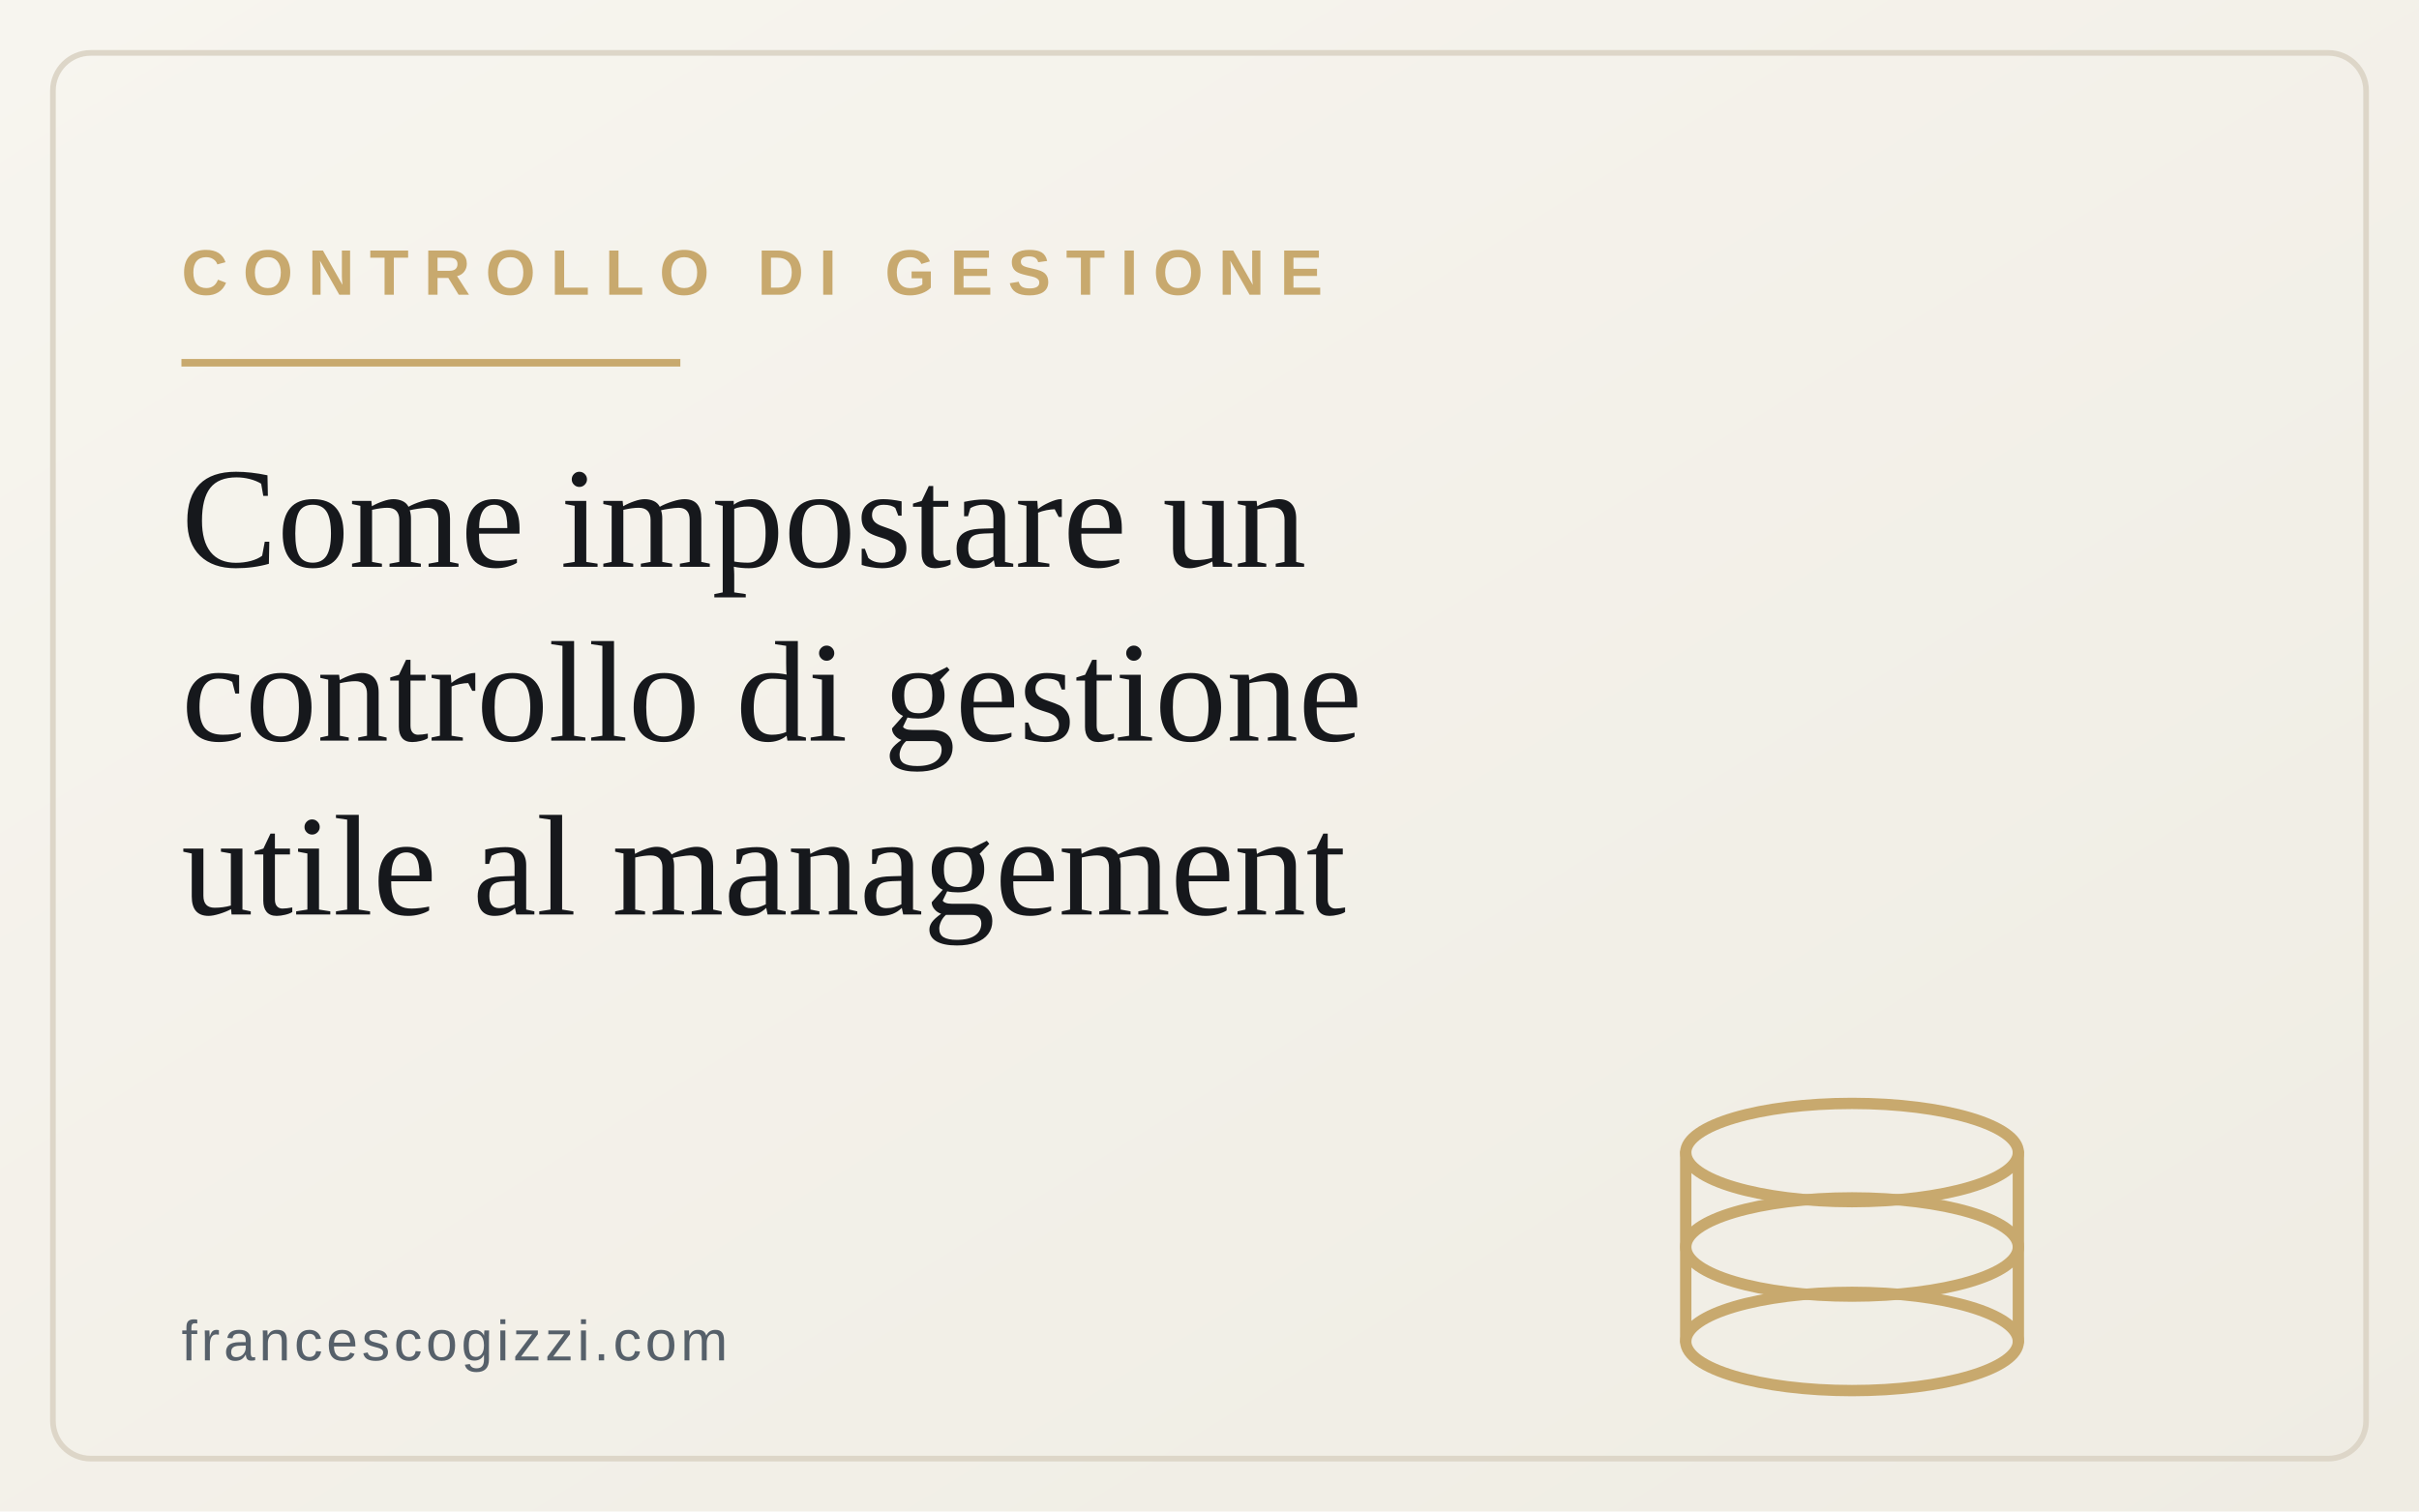
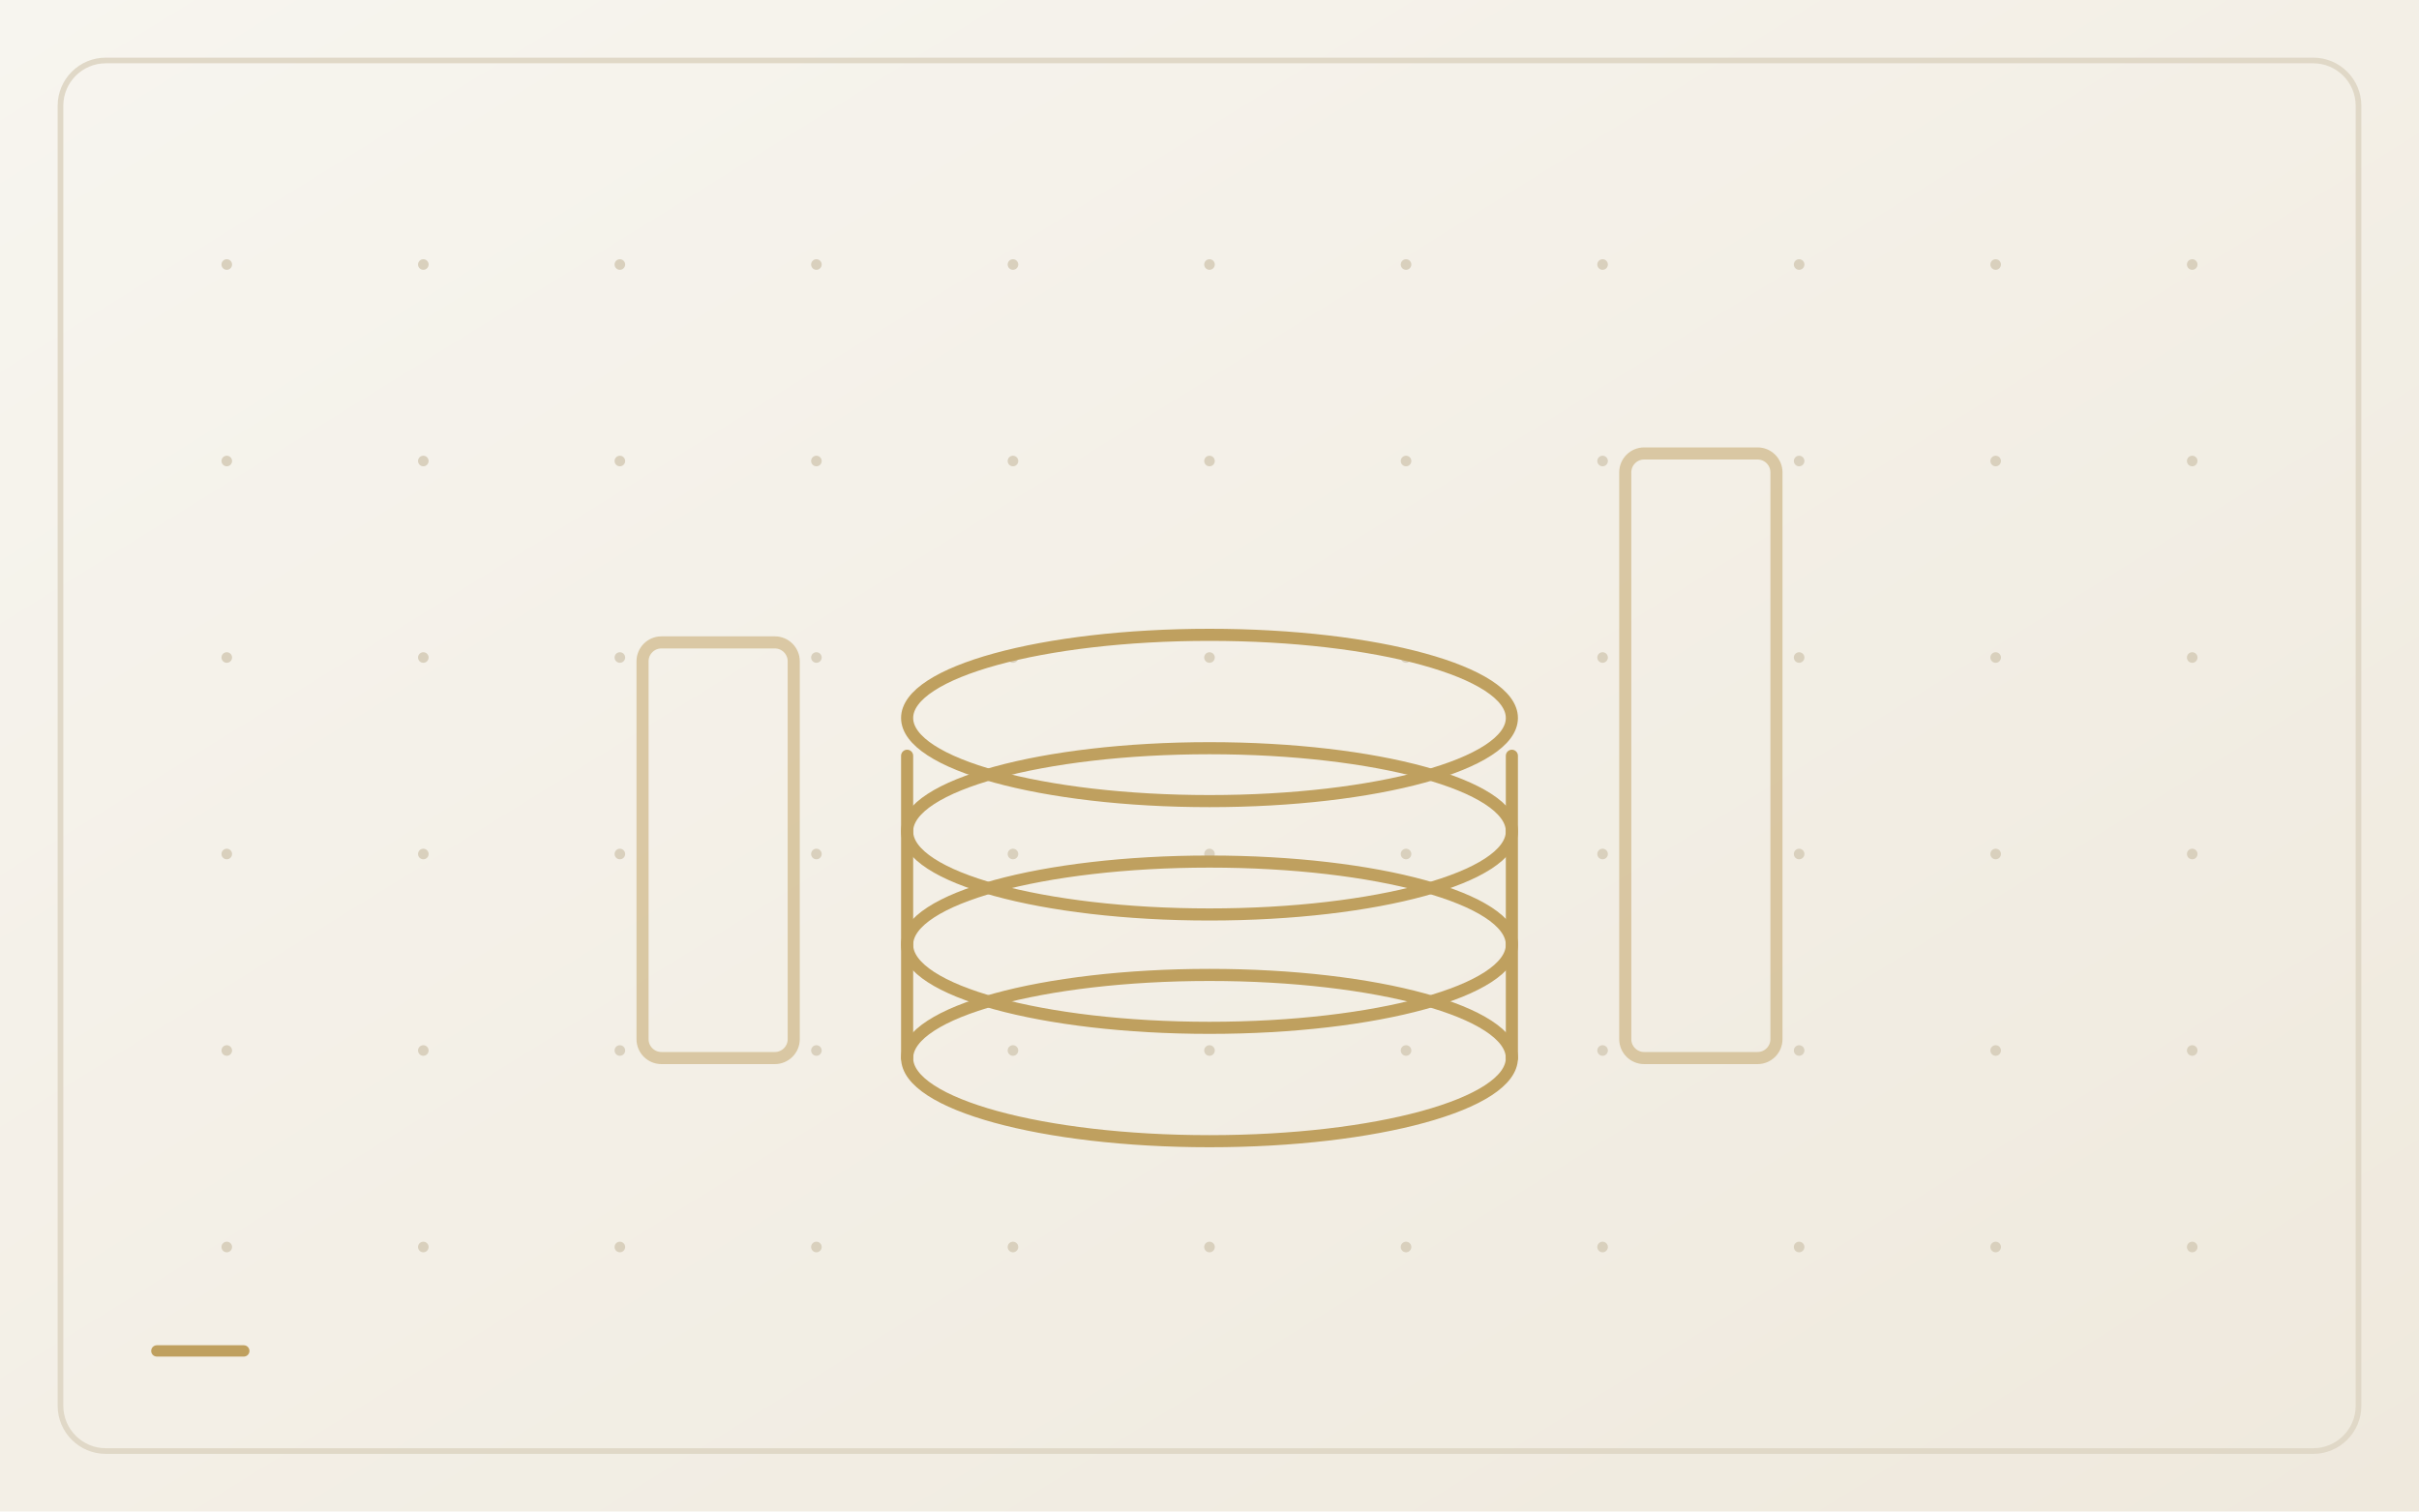
- <svg xmlns="http://www.w3.org/2000/svg" viewBox="0 0 640 400" width="640" height="400" role="img" aria-label="Come impostare un controllo di gestione utile al management">
+ <svg xmlns="http://www.w3.org/2000/svg" viewBox="0 0 640 400" width="640" height="400">
  <defs>
    <linearGradient id="bg" x1="0" y1="0" x2="1" y2="1">
      <stop offset="0" stop-color="#f7f5ef" />
-       <stop offset="1" stop-color="#efece3" />
+       <stop offset="1" stop-color="#efe9dd" />
    </linearGradient>
  </defs>
  <rect width="640" height="400" fill="url(#bg)" />
-   <rect x="14" y="14" width="612" height="372" fill="none" stroke="#ddd6c8" stroke-width="1.5" rx="10" />
-   <text x="48" y="78" font-family="Arial,Helvetica,sans-serif" font-size="17" font-weight="700" letter-spacing="4" fill="#c8a96e">CONTROLLO DI GESTIONE</text>
-   <line x1="48" y1="96" x2="180" y2="96" stroke="#c8a96e" stroke-width="2" />
-   <text x="48" y="150" font-family="Georgia,'Times New Roman',serif" font-size="38" fill="#16181c">
-     <tspan x="48" dy="0">Come impostare un</tspan>
-     <tspan x="48" dy="46">controllo di gestione</tspan>
-     <tspan x="48" dy="46">utile al management</tspan>
-   </text>
-   <g transform="translate(450,250)" stroke="#c8a96e" fill="none" stroke-width="3" stroke-linecap="round">
-     <ellipse cx="40" cy="105" rx="44" ry="13" />
-     <ellipse cx="40" cy="80" rx="44" ry="13" />
-     <ellipse cx="40" cy="55" rx="44" ry="13" />
-     <path d="M-4 55 V105 M84 55 V105" />
+   <circle cx="60" cy="70" r="1.4" fill="#d9d0bd" />
+   <circle cx="60" cy="122" r="1.4" fill="#d9d0bd" />
+   <circle cx="60" cy="174" r="1.4" fill="#d9d0bd" />
+   <circle cx="60" cy="226" r="1.4" fill="#d9d0bd" />
+   <circle cx="60" cy="278" r="1.4" fill="#d9d0bd" />
+   <circle cx="60" cy="330" r="1.4" fill="#d9d0bd" />
+   <circle cx="112" cy="70" r="1.4" fill="#d9d0bd" />
+   <circle cx="112" cy="122" r="1.4" fill="#d9d0bd" />
+   <circle cx="112" cy="174" r="1.4" fill="#d9d0bd" />
+   <circle cx="112" cy="226" r="1.4" fill="#d9d0bd" />
+   <circle cx="112" cy="278" r="1.4" fill="#d9d0bd" />
+   <circle cx="112" cy="330" r="1.4" fill="#d9d0bd" />
+   <circle cx="164" cy="70" r="1.4" fill="#d9d0bd" />
+   <circle cx="164" cy="122" r="1.4" fill="#d9d0bd" />
+   <circle cx="164" cy="174" r="1.4" fill="#d9d0bd" />
+   <circle cx="164" cy="226" r="1.4" fill="#d9d0bd" />
+   <circle cx="164" cy="278" r="1.4" fill="#d9d0bd" />
+   <circle cx="164" cy="330" r="1.4" fill="#d9d0bd" />
+   <circle cx="216" cy="70" r="1.4" fill="#d9d0bd" />
+   <circle cx="216" cy="122" r="1.4" fill="#d9d0bd" />
+   <circle cx="216" cy="174" r="1.4" fill="#d9d0bd" />
+   <circle cx="216" cy="226" r="1.4" fill="#d9d0bd" />
+   <circle cx="216" cy="278" r="1.4" fill="#d9d0bd" />
+   <circle cx="216" cy="330" r="1.4" fill="#d9d0bd" />
+   <circle cx="268" cy="70" r="1.4" fill="#d9d0bd" />
+   <circle cx="268" cy="122" r="1.4" fill="#d9d0bd" />
+   <circle cx="268" cy="174" r="1.4" fill="#d9d0bd" />
+   <circle cx="268" cy="226" r="1.4" fill="#d9d0bd" />
+   <circle cx="268" cy="278" r="1.4" fill="#d9d0bd" />
+   <circle cx="268" cy="330" r="1.4" fill="#d9d0bd" />
+   <circle cx="320" cy="70" r="1.4" fill="#d9d0bd" />
+   <circle cx="320" cy="122" r="1.4" fill="#d9d0bd" />
+   <circle cx="320" cy="174" r="1.4" fill="#d9d0bd" />
+   <circle cx="320" cy="226" r="1.4" fill="#d9d0bd" />
+   <circle cx="320" cy="278" r="1.4" fill="#d9d0bd" />
+   <circle cx="320" cy="330" r="1.4" fill="#d9d0bd" />
+   <circle cx="372" cy="70" r="1.4" fill="#d9d0bd" />
+   <circle cx="372" cy="122" r="1.4" fill="#d9d0bd" />
+   <circle cx="372" cy="174" r="1.4" fill="#d9d0bd" />
+   <circle cx="372" cy="226" r="1.4" fill="#d9d0bd" />
+   <circle cx="372" cy="278" r="1.4" fill="#d9d0bd" />
+   <circle cx="372" cy="330" r="1.4" fill="#d9d0bd" />
+   <circle cx="424" cy="70" r="1.4" fill="#d9d0bd" />
+   <circle cx="424" cy="122" r="1.4" fill="#d9d0bd" />
+   <circle cx="424" cy="174" r="1.4" fill="#d9d0bd" />
+   <circle cx="424" cy="226" r="1.4" fill="#d9d0bd" />
+   <circle cx="424" cy="278" r="1.4" fill="#d9d0bd" />
+   <circle cx="424" cy="330" r="1.4" fill="#d9d0bd" />
+   <circle cx="476" cy="70" r="1.4" fill="#d9d0bd" />
+   <circle cx="476" cy="122" r="1.4" fill="#d9d0bd" />
+   <circle cx="476" cy="174" r="1.4" fill="#d9d0bd" />
+   <circle cx="476" cy="226" r="1.4" fill="#d9d0bd" />
+   <circle cx="476" cy="278" r="1.4" fill="#d9d0bd" />
+   <circle cx="476" cy="330" r="1.4" fill="#d9d0bd" />
+   <circle cx="528" cy="70" r="1.4" fill="#d9d0bd" />
+   <circle cx="528" cy="122" r="1.4" fill="#d9d0bd" />
+   <circle cx="528" cy="174" r="1.4" fill="#d9d0bd" />
+   <circle cx="528" cy="226" r="1.4" fill="#d9d0bd" />
+   <circle cx="528" cy="278" r="1.4" fill="#d9d0bd" />
+   <circle cx="528" cy="330" r="1.4" fill="#d9d0bd" />
+   <circle cx="580" cy="70" r="1.4" fill="#d9d0bd" />
+   <circle cx="580" cy="122" r="1.4" fill="#d9d0bd" />
+   <circle cx="580" cy="174" r="1.4" fill="#d9d0bd" />
+   <circle cx="580" cy="226" r="1.4" fill="#d9d0bd" />
+   <circle cx="580" cy="278" r="1.4" fill="#d9d0bd" />
+   <circle cx="580" cy="330" r="1.4" fill="#d9d0bd" />
+   <rect x="16" y="16" width="608" height="368" fill="none" stroke="#e0d8c7" stroke-width="1.5" rx="12" />
+   <g transform="rotate(0 320 200)">
+     <path d="M240 200 V280 M400 200 V280" stroke="#bfa05f" fill="none" stroke-width="3.2" stroke-linecap="round" stroke-linejoin="round" />
+     <ellipse cx="320" cy="280" rx="80" ry="22" stroke="#bfa05f" fill="none" stroke-width="3.2" stroke-linecap="round" stroke-linejoin="round" />
+     <ellipse cx="320" cy="250" rx="80" ry="22" stroke="#bfa05f" fill="none" stroke-width="3.2" stroke-linecap="round" stroke-linejoin="round" />
+     <ellipse cx="320" cy="220" rx="80" ry="22" stroke="#bfa05f" fill="none" stroke-width="3.2" stroke-linecap="round" stroke-linejoin="round" />
+     <ellipse cx="320" cy="190" rx="80" ry="22" stroke="#bfa05f" fill="none" stroke-width="3.2" stroke-linecap="round" stroke-linejoin="round" />
+     <rect x="170" y="170" width="40" height="110" rx="5" stroke="#bfa05f" fill="none" stroke-width="3.2" stroke-linecap="round" stroke-linejoin="round" opacity="0.5" />
+     <rect x="430" y="120" width="40" height="160" rx="5" stroke="#bfa05f" fill="none" stroke-width="3.2" stroke-linecap="round" stroke-linejoin="round" opacity="0.5" />
  </g>
-   <text x="48" y="360" font-family="Arial,Helvetica,sans-serif" font-size="15" letter-spacing="1" fill="#56606a">francescogizzi.com</text>
+   <rect x="40" y="356" width="26" height="3" rx="1.5" fill="#bfa05f" />
</svg>
